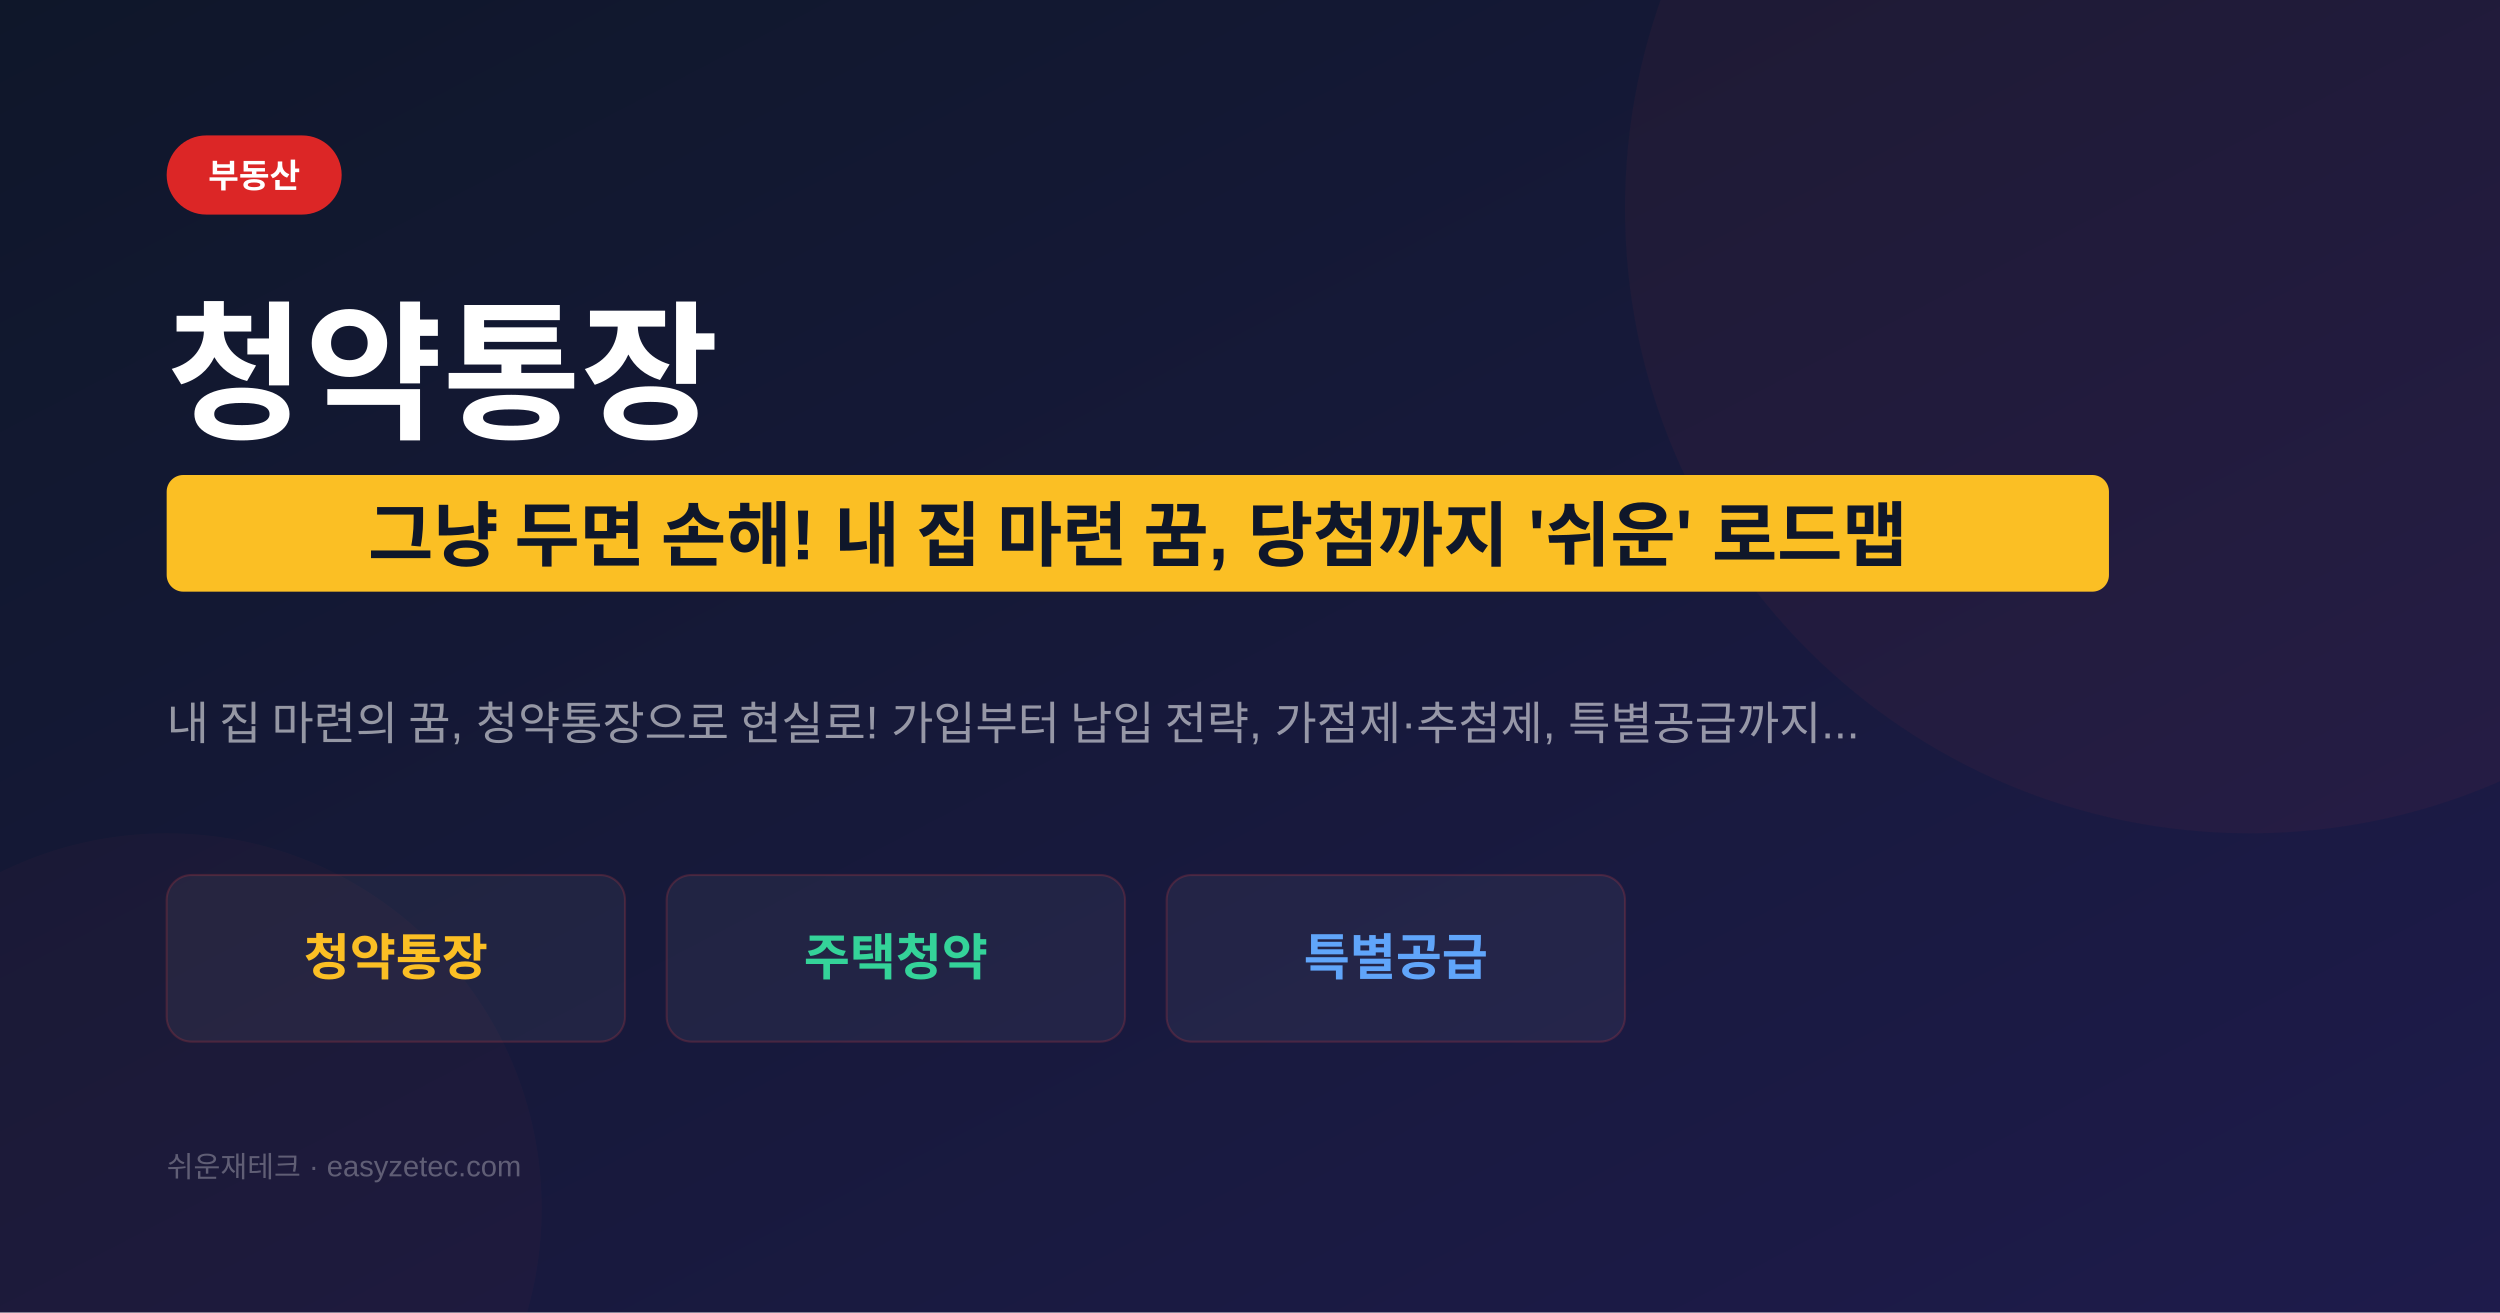
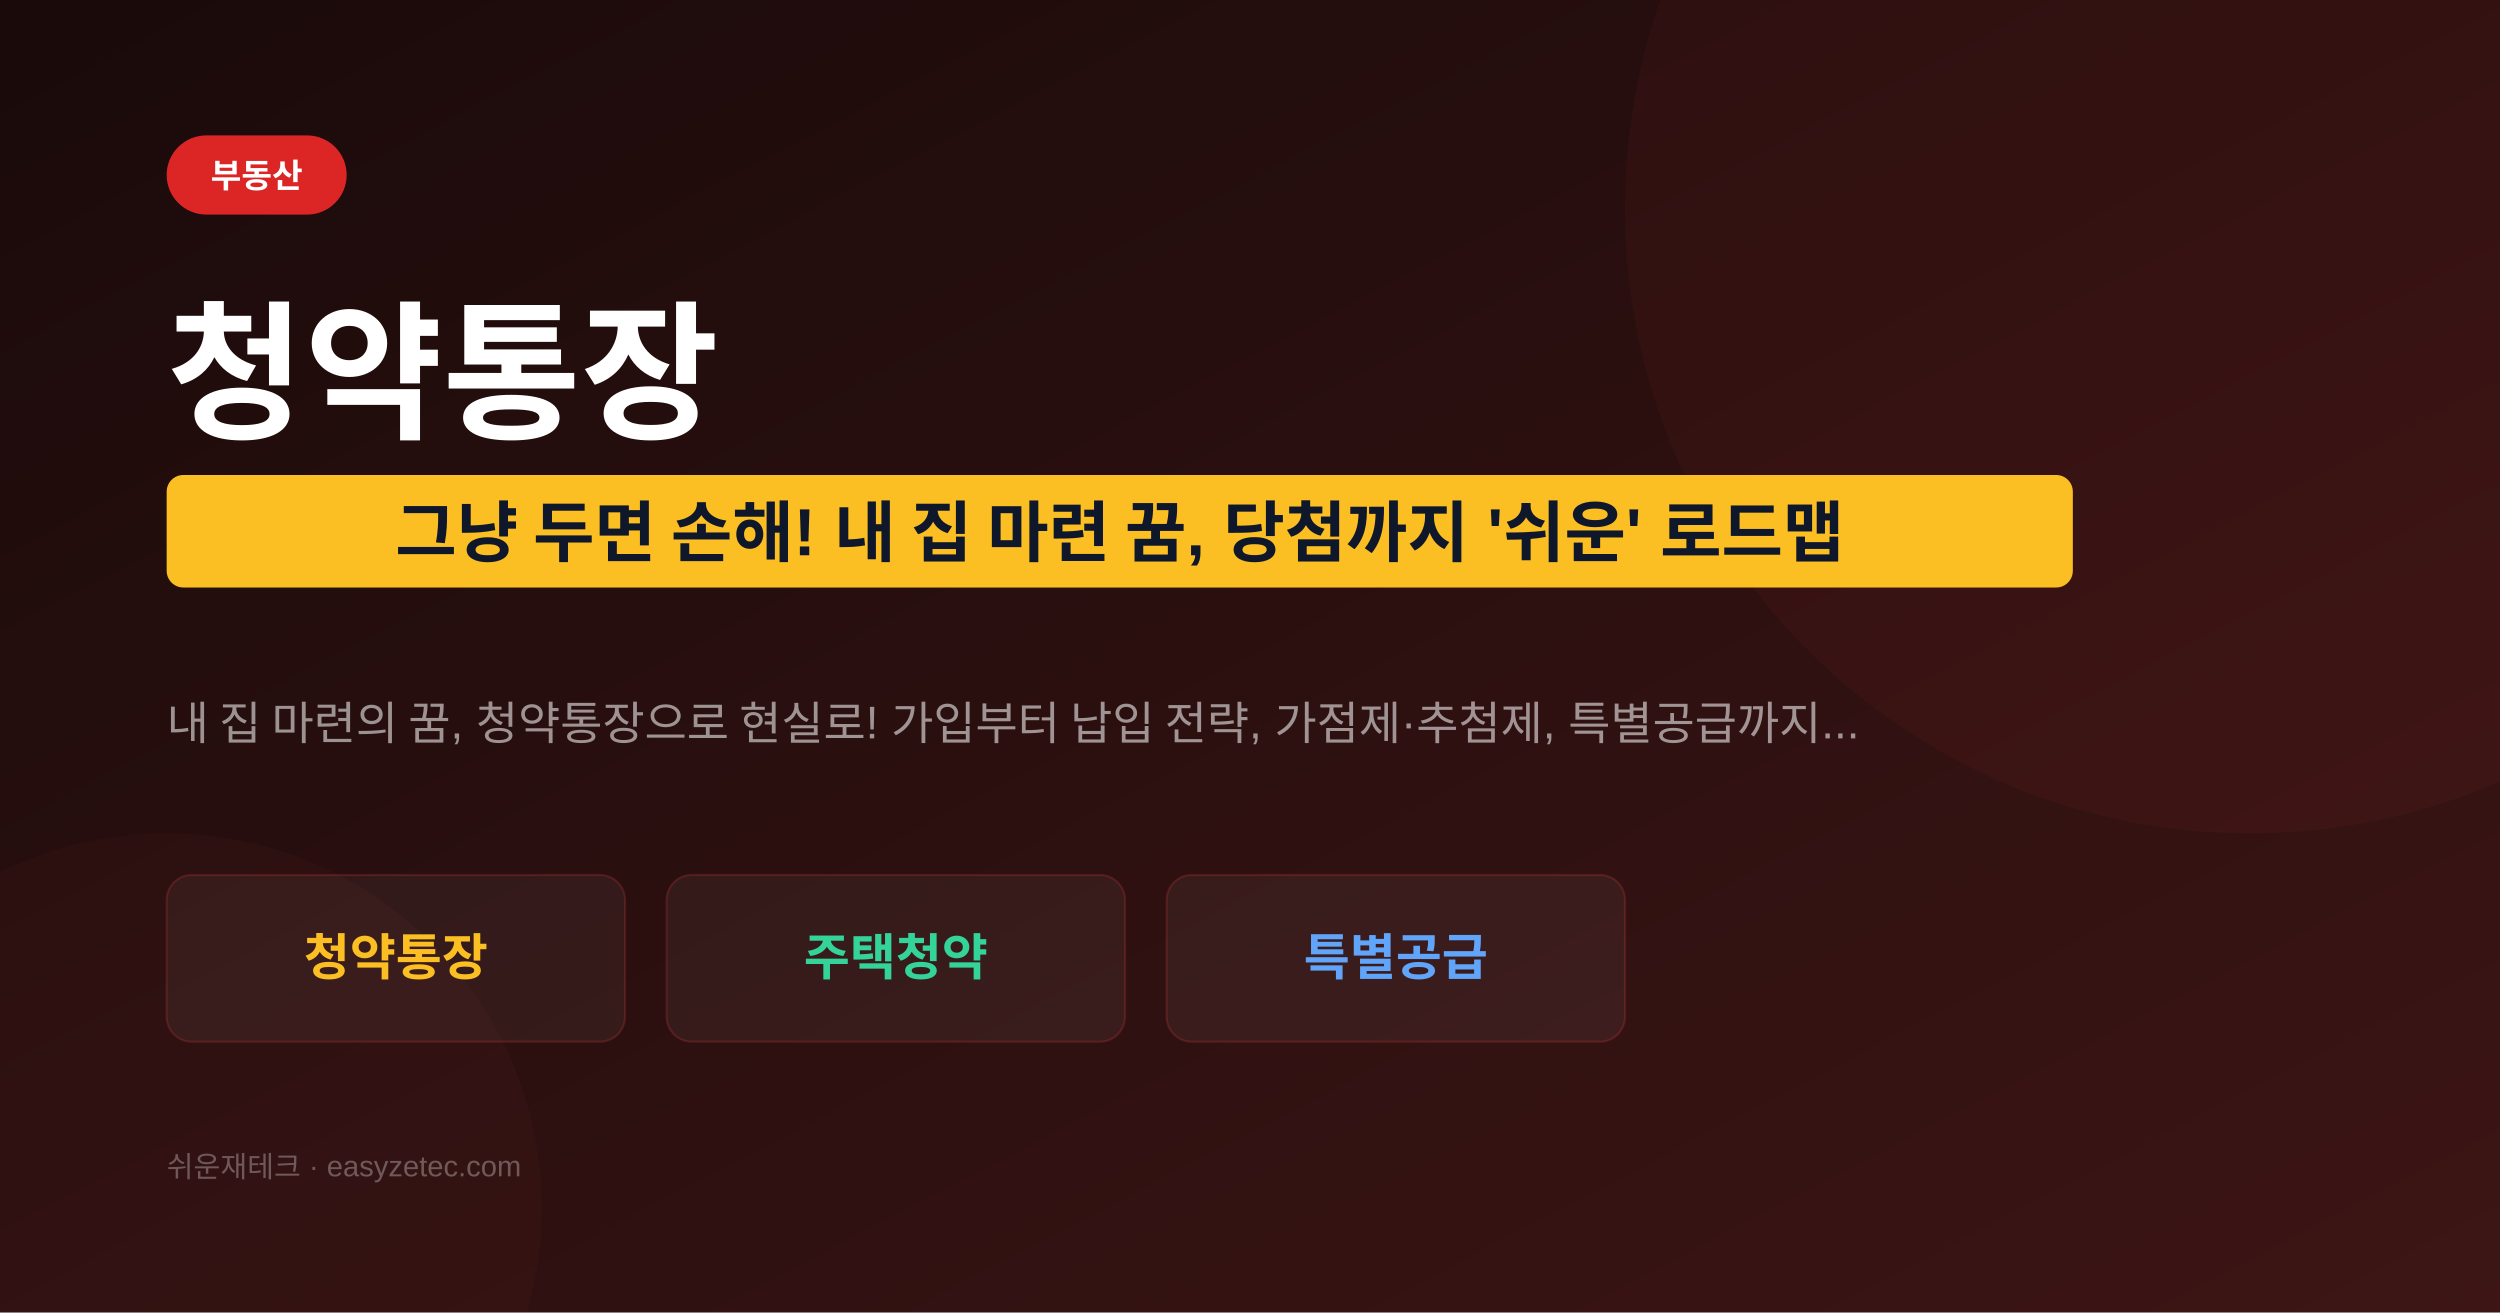
<svg xmlns="http://www.w3.org/2000/svg" width="1200" height="630" viewBox="0 0 1200 630">
  <defs>
    <linearGradient id="bg" x1="0%" y1="0%" x2="100%" y2="100%">
-       <stop offset="0%" style="stop-color:#0f172a" />
-       <stop offset="100%" style="stop-color:#1e1b4b" />
+       <stop offset="0%" style="stop-color:#1a0a0a" />
+       <stop offset="100%" style="stop-color:#3d1515" />
    </linearGradient>
  </defs>
  <rect width="1200" height="630" fill="url(#bg)" />
  <circle cx="1080" cy="100" r="300" fill="rgba(239,68,68,0.05)" />
  <circle cx="80" cy="580" r="180" fill="rgba(239,68,68,0.03)" />
-   <rect x="80" y="65" width="84" height="38" rx="19" fill="#DC2626" />
-   <text x="122" y="90" font-family="Arial,sans-serif" font-size="16" font-weight="bold" fill="white" text-anchor="middle">부동산</text>
-   <text x="80" y="205" font-family="Arial,sans-serif" font-size="72" font-weight="900" fill="white">청약통장</text>
-   <rect x="80" y="228" width="932.3" height="56" rx="8" fill="#FBBF24" />
-   <text x="546.15" y="269" font-family="Arial,sans-serif" font-size="34" font-weight="900" fill="#0f172a" text-anchor="middle">그냥 두면 손해! 내 집 마련 꿈, 당첨까지 '쉬운' 로드맵</text>
-   <text x="80" y="355" font-family="Arial,sans-serif" font-size="22" fill="rgba(255,255,255,0.55)">내 집 마련의 꿈, 청약통장으로 현실로! 가입부터 납입 전략, 가점제·추첨제, 특별공급까지...</text>
+   <rect x="80" y="65" width="86.4" height="38" rx="19" fill="#DC2626" />
+   <text x="123.2" y="90" font-family="GmarketSansTTF,Arial,sans-serif" font-size="16" font-weight="bold" fill="white" text-anchor="middle">부동산</text>
+   <text x="80" y="205" font-family="GmarketSansTTF,Arial,sans-serif" font-size="72" font-weight="900" fill="white">청약통장</text>
+   <rect x="80" y="228" width="914.96" height="54" rx="8" fill="#FBBF24" />
+   <text x="537.48" y="267" font-family="GmarketSansTTF,Arial,sans-serif" font-size="32" font-weight="900" fill="#0f172a" text-anchor="middle">그냥 두면 손해! 내 집 마련 꿈, 당첨까지 '쉬운' 로드맵</text>
+   <text x="80" y="355" font-family="GmarketSansTTF,Arial,sans-serif" font-size="22" fill="rgba(255,255,255,0.55)">내 집 마련의 꿈, 청약통장으로 현실로! 가입부터 납입 전략, 가점제·추첨제, 특별공급까지...</text>
  <rect x="80" y="420" width="220" height="80" rx="12" fill="rgba(255,255,255,0.05)" stroke="rgba(239,68,68,0.2)" stroke-width="1" />
-   <text x="190" y="468" font-family="Arial,sans-serif" font-size="24" font-weight="900" fill="#FBBF24" text-anchor="middle">청약통장</text>
+   <text x="190" y="468" font-family="GmarketSansTTF,Arial,sans-serif" font-size="24" font-weight="900" fill="#FBBF24" text-anchor="middle">청약통장</text>
  <rect x="320" y="420" width="220" height="80" rx="12" fill="rgba(255,255,255,0.05)" stroke="rgba(239,68,68,0.2)" stroke-width="1" />
-   <text x="430" y="468" font-family="Arial,sans-serif" font-size="24" font-weight="900" fill="#34D399" text-anchor="middle">주택청약</text>
+   <text x="430" y="468" font-family="GmarketSansTTF,Arial,sans-serif" font-size="24" font-weight="900" fill="#34D399" text-anchor="middle">주택청약</text>
  <rect x="560" y="420" width="220" height="80" rx="12" fill="rgba(255,255,255,0.05)" stroke="rgba(239,68,68,0.2)" stroke-width="1" />
-   <text x="670" y="468" font-family="Arial,sans-serif" font-size="24" font-weight="900" fill="#60A5FA" text-anchor="middle">특별공급</text>
-   <text x="80" y="565" font-family="Arial,sans-serif" font-size="14" fill="rgba(255,255,255,0.3)">쉬운재테크 · easyzetec.com</text>
+   <text x="670" y="468" font-family="GmarketSansTTF,Arial,sans-serif" font-size="24" font-weight="900" fill="#60A5FA" text-anchor="middle">특별공급</text>
+   <text x="80" y="565" font-family="GmarketSansTTF,Arial,sans-serif" font-size="14" fill="rgba(255,255,255,0.3)">쉬운재테크 · easyzetec.com</text>
</svg>
